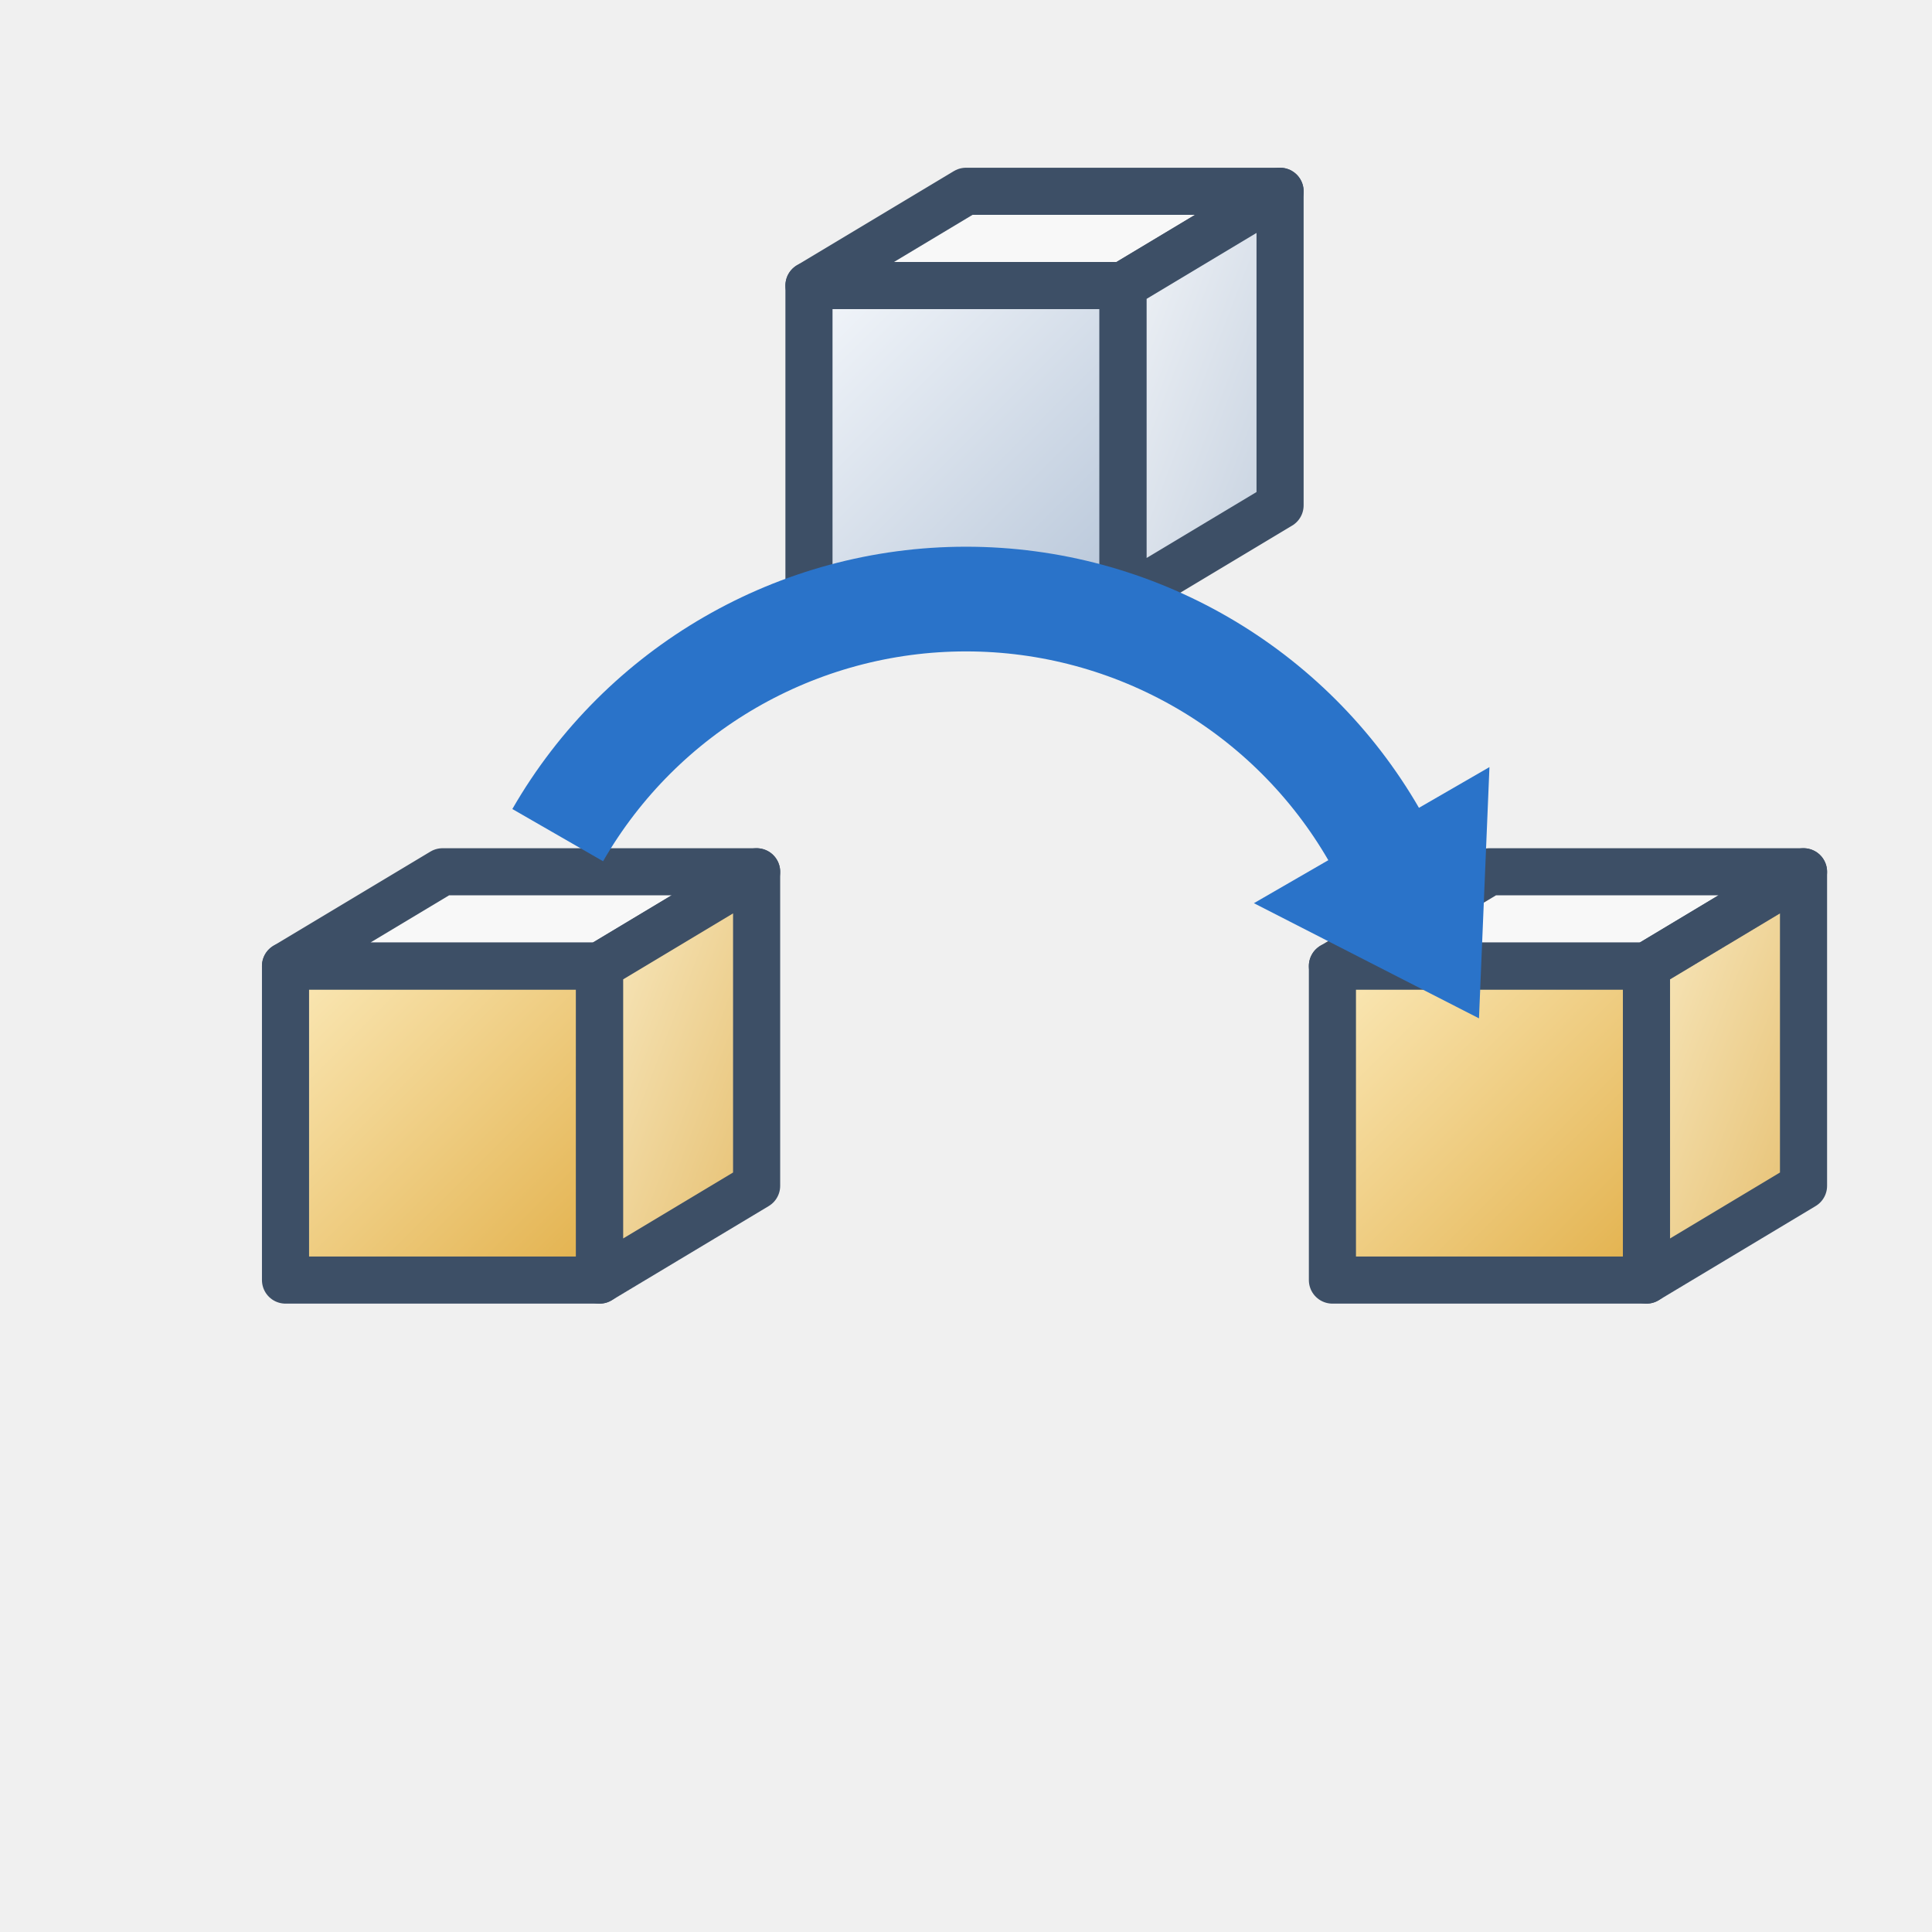
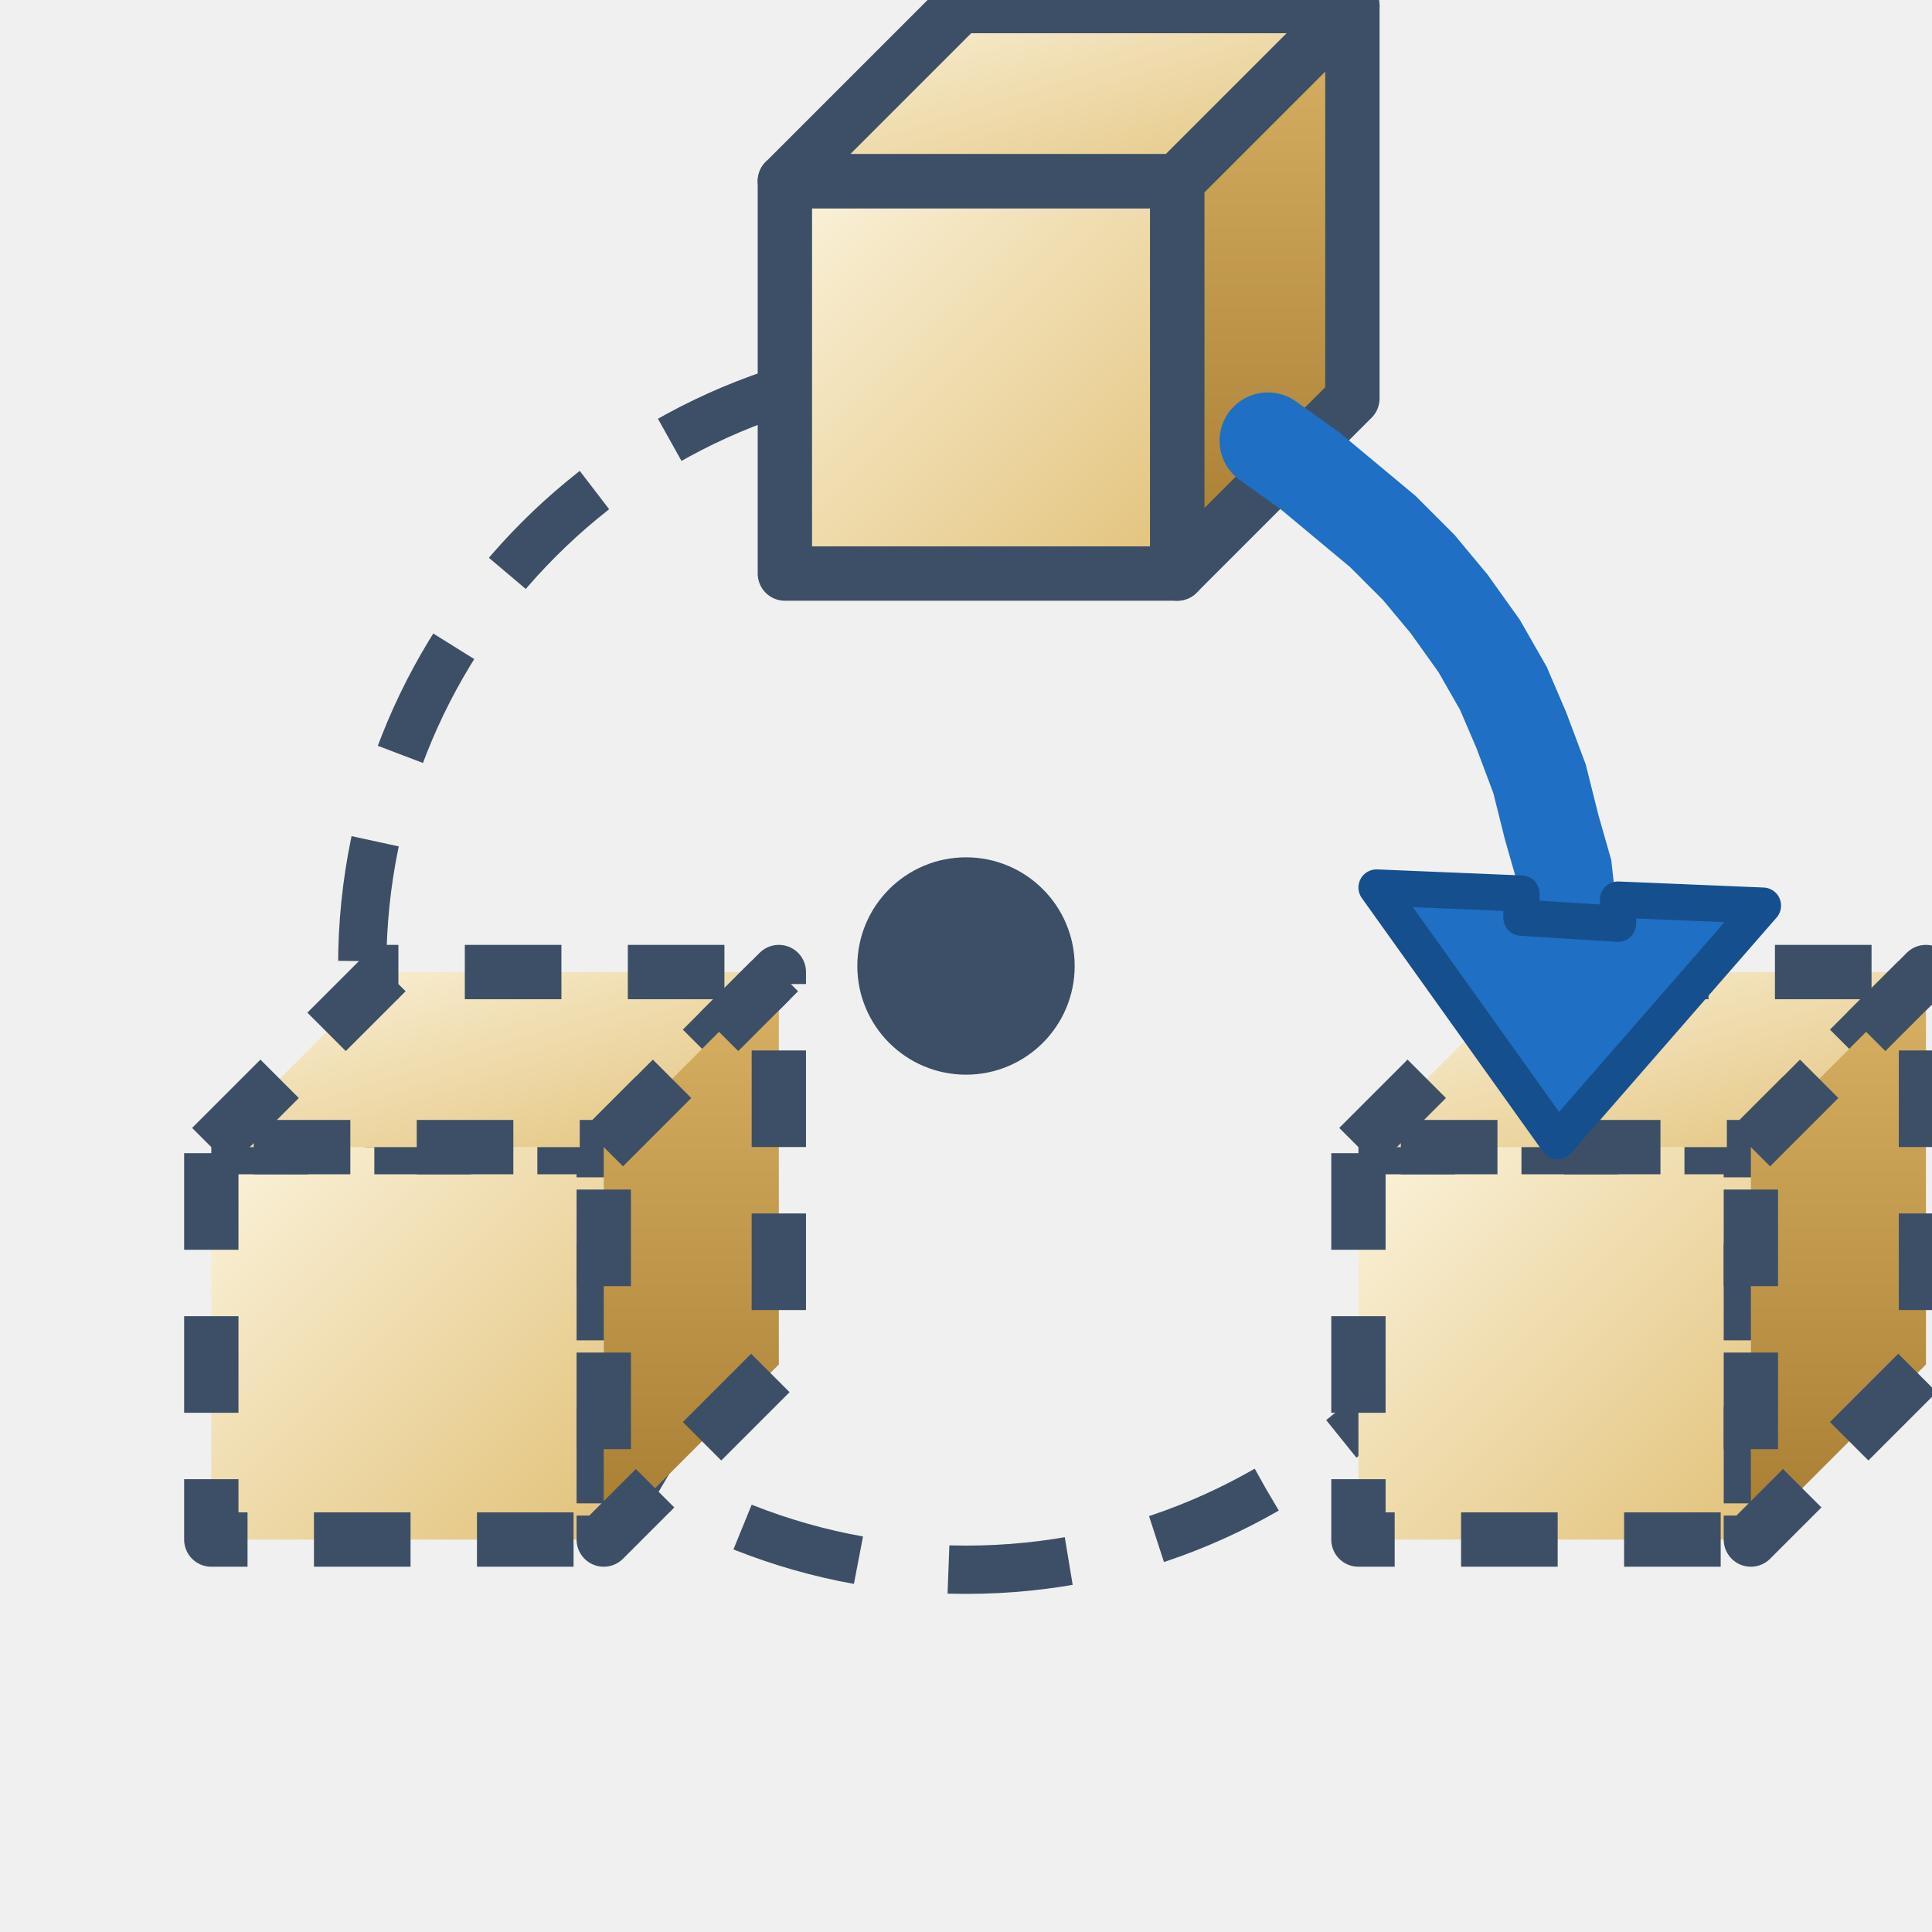
<svg xmlns="http://www.w3.org/2000/svg" width="32" height="32" viewBox="0 0 32 32">
  <defs>
-     <linearGradient id="a1" x1="0" y1="0" x2="1" y2="1">
-       <stop offset="0" stop-color="#f4f7fb" />
-       <stop offset="1" stop-color="#b7c6d9" />
+     <linearGradient id="tp" x1="0" y1="0" x2="1" y2="1">
+       <stop offset="0" stop-color="#fbf3dc" />
+       <stop offset="1" stop-color="#e2c27a" />
    </linearGradient>
-     <linearGradient id="a2" x1="0" y1="0" x2="1" y2="1">
-       <stop offset="0" stop-color="#fbe9b8" />
-       <stop offset="1" stop-color="#e2b04a" />
+     <linearGradient id="sd" x1="0" y1="0" x2="0" y2="1">
+       <stop offset="0" stop-color="#d9b265" />
+       <stop offset="1" stop-color="#a77d32" />
    </linearGradient>
-     <linearGradient id="a3" x1="0" y1="0" x2="1" y2="1">
-       <stop offset="0" stop-color="#e3f0e2" />
-       <stop offset="1" stop-color="#93bf8f" />
+     <linearGradient id="gt" x1="0" y1="0" x2="1" y2="1">
+       <stop offset="0" stop-color="#eef2f6" />
+       <stop offset="1" stop-color="#b3bfcc" />
+     </linearGradient>
+     <linearGradient id="gs" x1="0" y1="0" x2="0" y2="1">
+       <stop offset="0" stop-color="#a9b5c3" />
+       <stop offset="1" stop-color="#6d7b8c" />
+     </linearGradient>
+     <linearGradient id="sf" x1="0" y1="0" x2="1" y2="1">
+       <stop offset="0" stop-color="#e9f1fb" />
+       <stop offset="1" stop-color="#9fb9d8" />
    </linearGradient>
  </defs>
-   <g transform="translate(16 16) scale(0.867) translate(-16 -16)">
-     <path stroke="#3d4f66" stroke-width="0.9" stroke-linejoin="round" fill="url(#a1)" d="M13 3 L19 3 L19 9 L13 9 Z" />
-     <path stroke="#3d4f66" stroke-width="0.9" stroke-linejoin="round" fill="#ffffff" fill-opacity="0.55" d="M13 3 L16 1.2 L22 1.2 L19 3 Z" />
-     <path stroke="#3d4f66" stroke-width="0.9" stroke-linejoin="round" fill="url(#a1)" fill-opacity="0.8" d="M19 3 L22 1.2 L22 7.2 L19 9 Z" />
-     <path stroke="#3d4f66" stroke-width="0.9" stroke-linejoin="round" fill="url(#a2)" d="M23 16 L29 16 L29 22 L23 22 Z" />
-     <path stroke="#3d4f66" stroke-width="0.9" stroke-linejoin="round" fill="#ffffff" fill-opacity="0.55" d="M23 16 L26 14.2 L32 14.2 L29 16 Z" />
-     <path stroke="#3d4f66" stroke-width="0.9" stroke-linejoin="round" fill="url(#a2)" fill-opacity="0.8" d="M29 16 L32 14.2 L32 20.2 L29 22 Z" />
-     <path stroke="#3d4f66" stroke-width="0.9" stroke-linejoin="round" fill="url(#a2)" d="M3 16 L9 16 L9 22 L3 22 Z" />
-     <path stroke="#3d4f66" stroke-width="0.9" stroke-linejoin="round" fill="#ffffff" fill-opacity="0.55" d="M3 16 L6 14.2 L12 14.2 L9 16 Z" />
-     <path stroke="#3d4f66" stroke-width="0.9" stroke-linejoin="round" fill="url(#a2)" fill-opacity="0.8" d="M9 16 L12 14.2 L12 20.2 L9 22 Z" />
-     <path fill="none" stroke="#2a73c9" stroke-width="2" d="M8.2 13.5 A9 9 0 0 1 23.8 13.5" />
-     <path fill="#2a73c9" d="M25.8 17.0 L21.5 14.8 L26.0 12.2 Z" />
-   </g>
+   <circle cx="16" cy="16" r="10" fill="none" stroke="#3d4f66" stroke-width="0.8" stroke-dasharray="2 1.5" />
+   <circle cx="16" cy="16" r="1.8" fill="#3d4f66" />
+   <path stroke="#3d4f66" stroke-width="0.9" stroke-linejoin="round" fill="url(#tp)" d="M13.0 3.0 h6.5 v6.5 h-6.5 Z" />
+   <path stroke="#3d4f66" stroke-width="0.9" stroke-linejoin="round" fill="url(#tp)" d="M13.0 3.0 l2.9 -2.9 h6.5 l-2.9 2.9 Z" />
+   <path stroke="#3d4f66" stroke-width="0.9" stroke-linejoin="round" fill="url(#sd)" d="M19.5 3.0 l2.9 -2.9 v6.5 l-2.9 2.9 Z" />
+   <path stroke="#3d4f66" stroke-width="0.9" stroke-linejoin="round" stroke-dasharray="1.6 1.1" fill="url(#tp)" d="M22.5 19.0 h6.5 v6.5 h-6.5 Z" />
+   <path stroke="#3d4f66" stroke-width="0.9" stroke-linejoin="round" stroke-dasharray="1.6 1.1" fill="url(#tp)" d="M22.5 19.0 l2.9 -2.9 h6.5 l-2.9 2.9 Z" />
+   <path stroke="#3d4f66" stroke-width="0.9" stroke-linejoin="round" stroke-dasharray="1.6 1.1" fill="url(#sd)" d="M29.0 19.0 l2.9 -2.9 v6.5 l-2.9 2.9 Z" />
+   <path stroke="#3d4f66" stroke-width="0.9" stroke-linejoin="round" stroke-dasharray="1.6 1.1" fill="url(#tp)" d="M3.5 19.0 h6.5 v6.5 h-6.5 Z" />
+   <path stroke="#3d4f66" stroke-width="0.9" stroke-linejoin="round" stroke-dasharray="1.6 1.1" fill="url(#tp)" d="M3.5 19.0 l2.9 -2.9 h6.5 l-2.9 2.9 Z" />
+   <path stroke="#3d4f66" stroke-width="0.9" stroke-linejoin="round" stroke-dasharray="1.6 1.1" fill="url(#sd)" d="M10.0 19.0 l2.9 -2.9 v6.5 l-2.9 2.9 Z" />
+   <path fill="none" stroke="#1f6fc4" stroke-width="1.6" stroke-linecap="round" d="M21.0 7.3 L21.7 7.8 L22.3 8.3 L22.9 8.8 L23.5 9.4 L24.0 10.0 L24.5 10.7 L24.9 11.4 L25.2 12.1 L25.5 12.9 L25.7 13.7 L25.9 14.4 L26.0 15.3" />
+   <path fill="#1f6fc4" stroke="#164f8d" stroke-width="0.6" stroke-linejoin="round" d="M25.2 15.2 L25.2 14.8 L22.8 14.7 L25.8 18.9 L29.2 15.0 L26.8 14.9 L26.8 15.3 Z" />
</svg>
